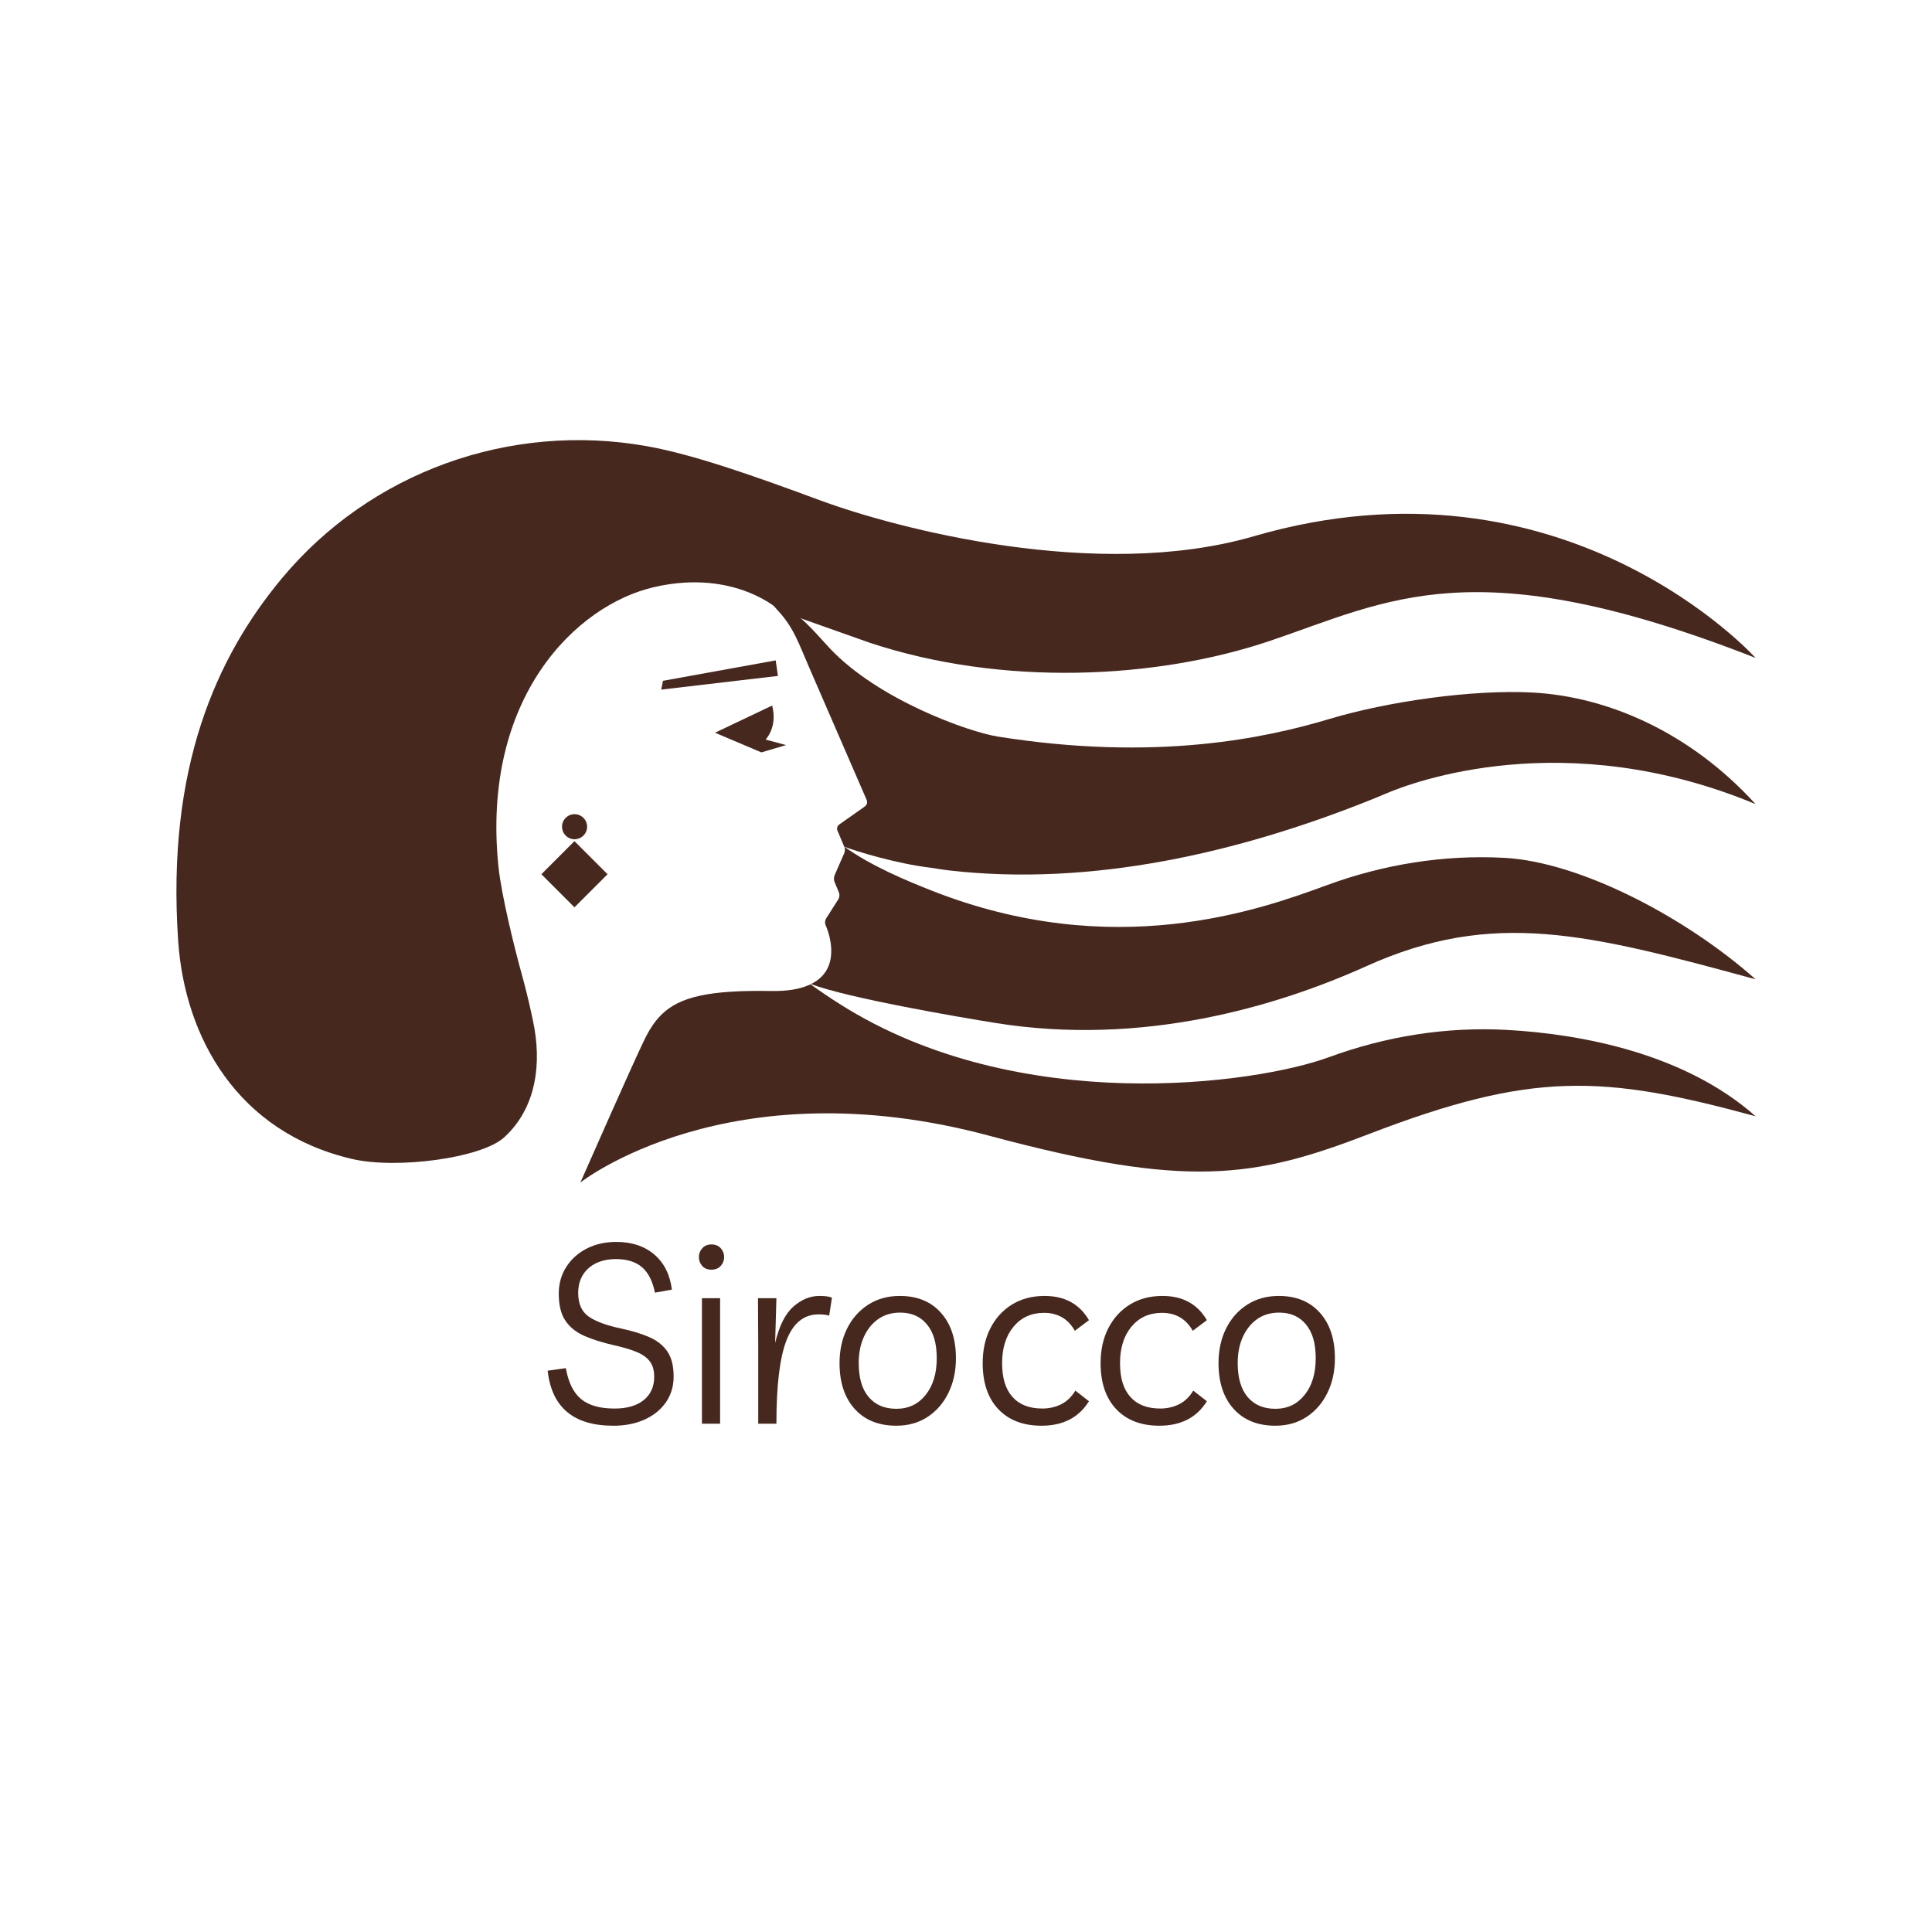
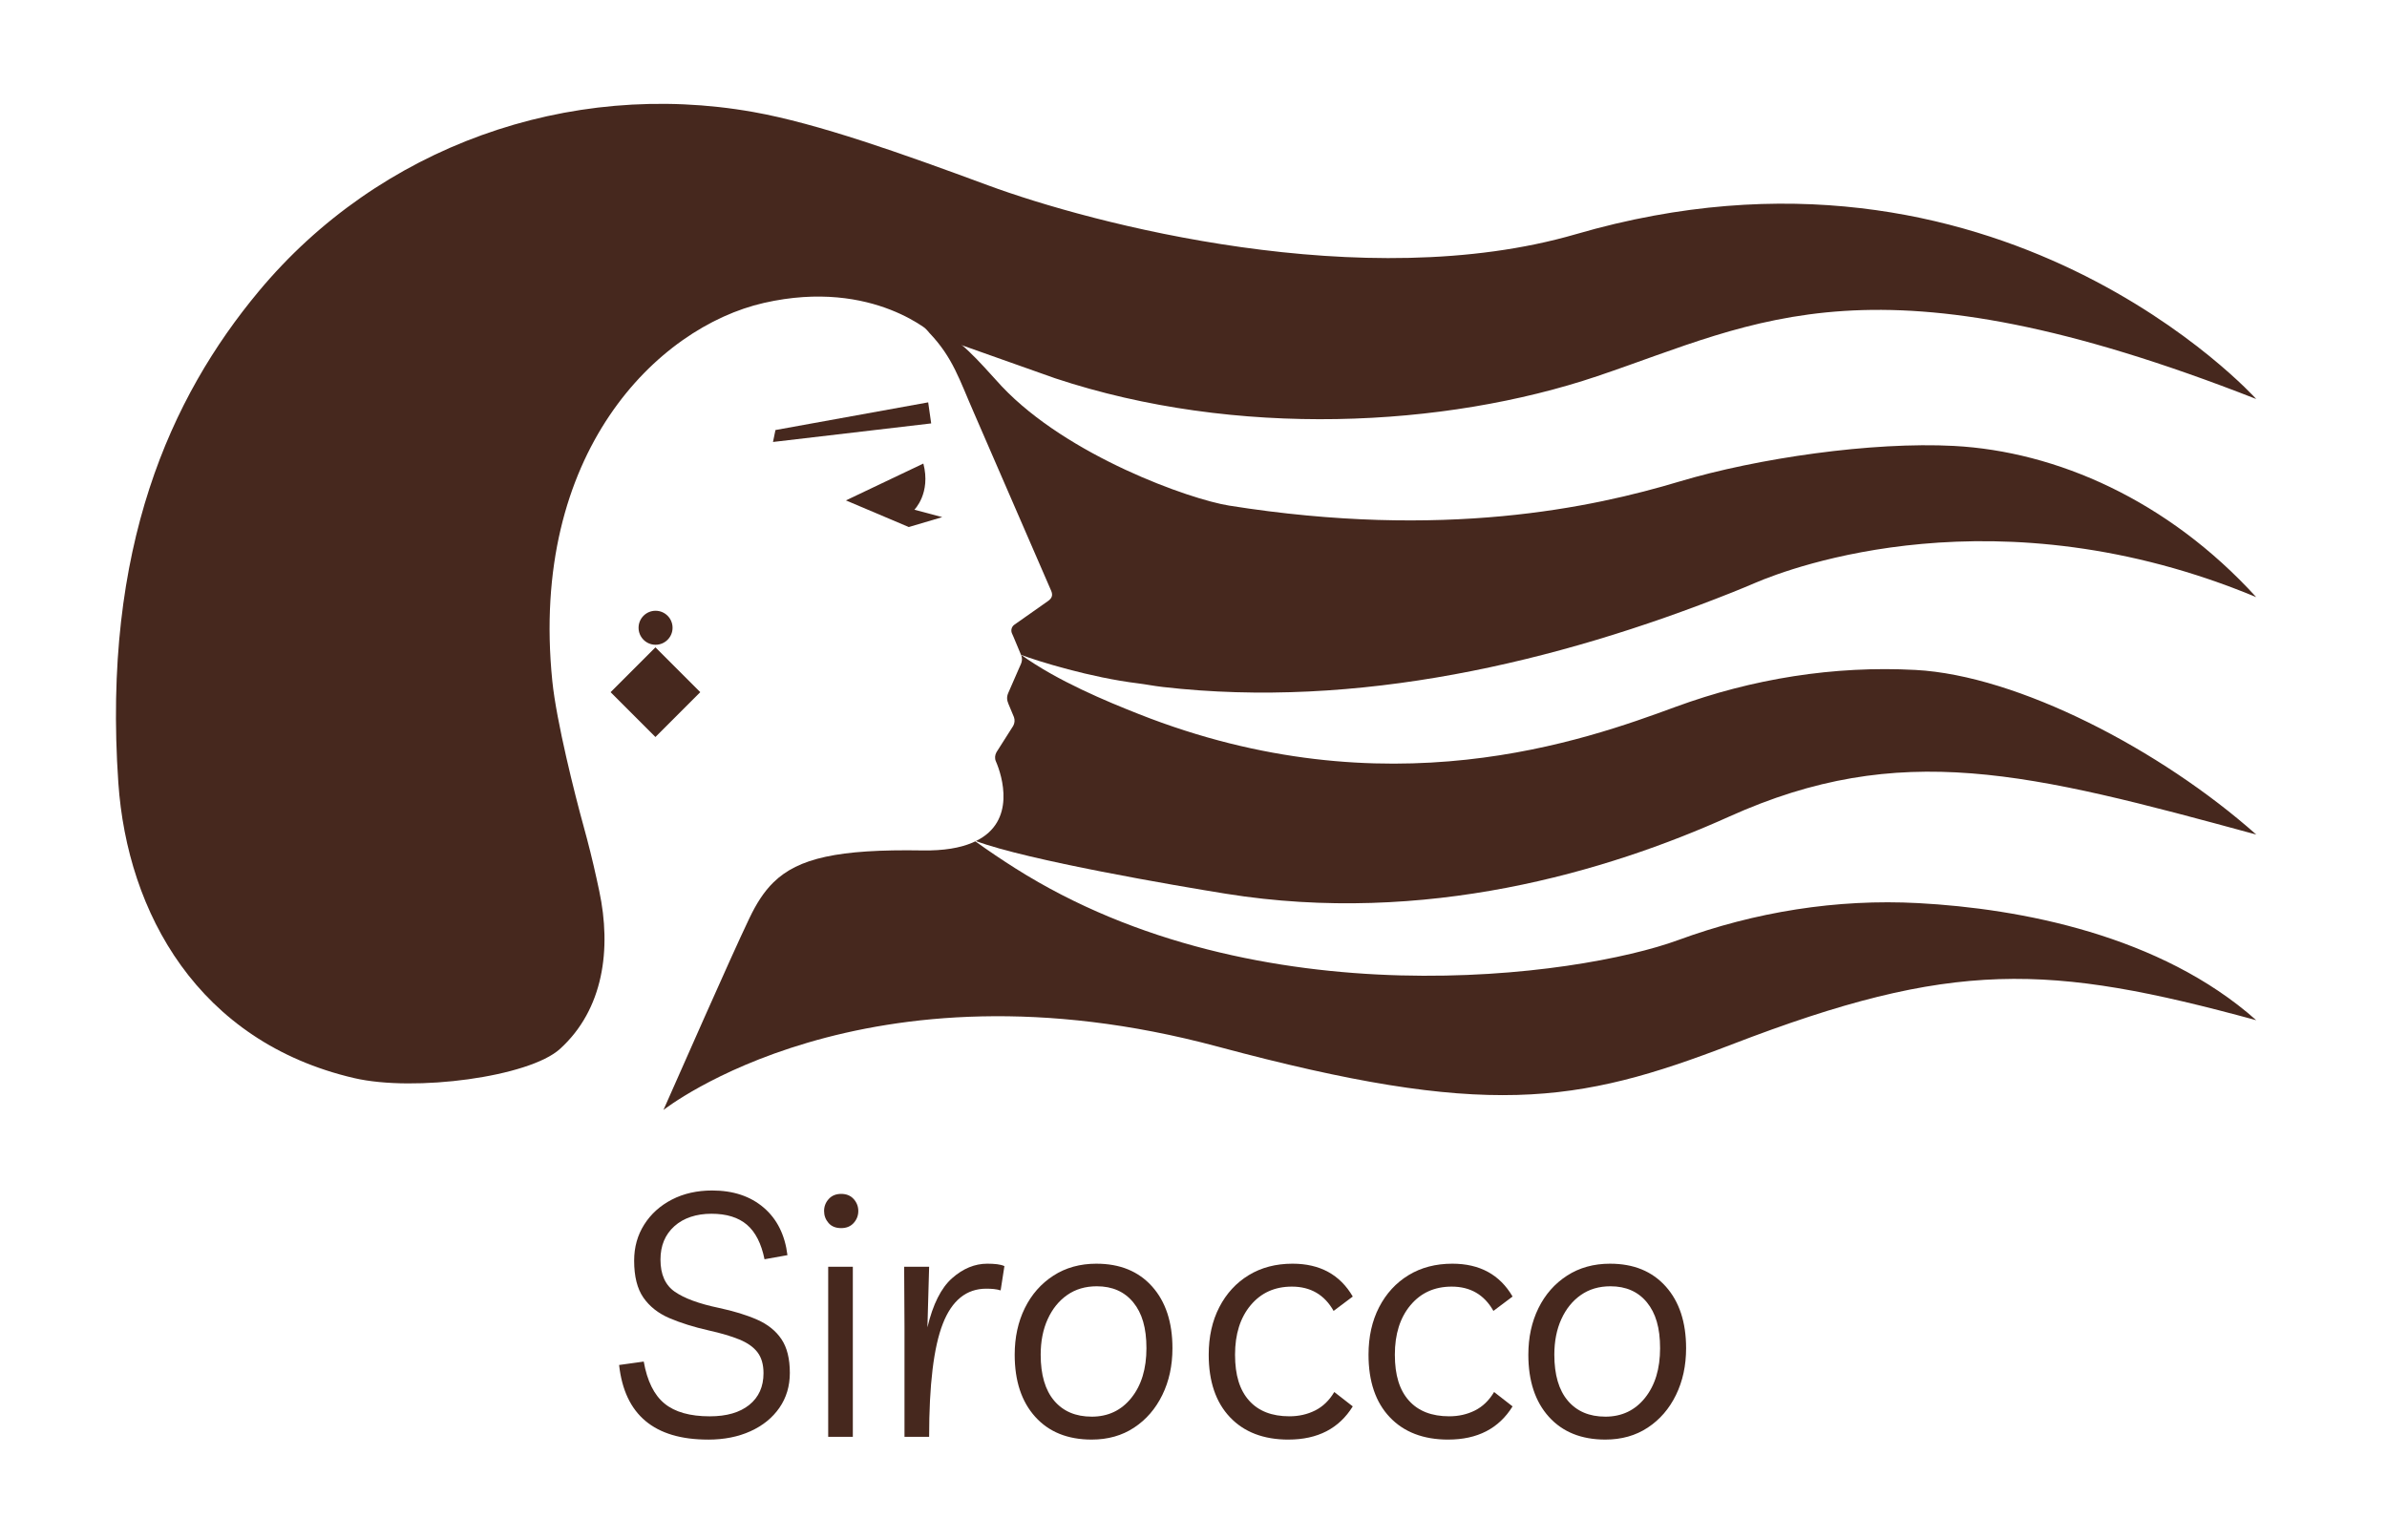
- <svg xmlns="http://www.w3.org/2000/svg" id="Calque_23" data-name="Calque 23" viewBox="0 0 2125.98 2125.98">
+ <svg xmlns="http://www.w3.org/2000/svg" id="Calque_23" data-name="Calque 23" viewBox="100 400 1938 1250">
  <g>
    <path d="M849.67,776.38l-62.87,29.92,51.05,21.63,27.16-8.05-22.63-6.04s13.58-13.33,7.29-37.47Z" fill="#46281e" />
    <polyline points="729.59 749.16 853.59 726.69 856.03 743.79 727.59 758.86" fill="#46281e" />
    <path d="M1931.83,884.85c-71.87-78.9-162.35-118.34-245.38-122.78-66.31-3.54-159.57,9.9-223.18,28.98-70.33,21.1-191.08,47.22-365.34,19.47-32.09-5.11-131.13-40.37-184.39-96.62-.26-.27-.51-.55-.78-.84-19.31-21-31.87-36.9-57.23-49.96l-8.21-5.64-2.82,3.36c3.55,1.37,9.52,8.91,10.09,9.51,19.14,20.12,24.32,37.95,36.13,64.82l62.76,144.61c1.52,3.65.57,6.09-2.85,8.43l-27.06,19.04c-2.27,1.59-3.08,4.58-1.93,7.1.57,1.24,1.05,2.31,1.1,2.47l6.22,14.88c13.48,5.11,56.41,18.48,95.3,23.21,5.62.68,12.26,2.03,19.81,2.9,157.6,18.12,319.27-19.78,462.39-76.84,6.41-2.55,12.76-5.2,19.11-7.91,28.46-12.13,196.1-75.62,406.27,11.8Z" fill="#46281e" />
    <path d="M918.58,962.7c-1.3,3-1.16,5.67.11,8.68l4.57,10.97c.78,2.31.55,4.85-.62,6.99l-13.61,21.42c-1.25,2.26-1.54,4.99-.5,7.35,5.14,11.74,16.68,48.79-16.17,64.77,41.31,15.56,163.3,36.42,202.92,42.78,161.97,26.03,309.73-18.05,408.51-62.57,139.2-62.74,243.33-35.81,428.06,14.53-77.62-68.94-193.58-129.22-276.62-133.66-66.31-3.55-132.57,7.13-194.91,30.01-73.27,26.9-234.4,85.46-435.79,5.79-26.27-10.39-65.75-26.69-95.56-48.11l.26.66.06.18c.68,2.15.56,4.48-.36,6.55l-1.67,3.77-8.67,19.87Z" fill="#46281e" />
    <path d="M1088.61,1249.77c217.62,58.46,291.32,46.82,417.37-1.72,179.67-69.2,257.18-65.67,425.86-19.7-77.62-68.95-191.37-90.63-274.4-95.07-66.33-3.55-132.57,7.13-194.92,30.01-80.86,29.69-341.41,66.19-538.07-58.2-10.79-6.82-21.65-14.13-32.57-21.96-.85.43-1.74.82-2.66,1.2-.01,0-.01.01-.02.01h-.01c-9.66,4.08-22.75,6.45-40.33,6.16-68.52-1.13-100.72,6.28-120.78,25.82h-.01c-7.94,7.76-14.01,17.43-19.64,29.22-15.92,33.29-56.99,126.98-69.78,155.7h0s162.63-128.66,449.97-51.46Z" fill="#46281e" />
    <path d="M858.76,672.46s-48.95-46.94-138.55-26.51c-86.6,19.75-190.51,122-171.79,307.03,3.32,32.78,18.38,92.52,25.34,117.66,3.91,14.13,7.46,28.36,10.59,42.69.7,3.22,1.44,6.62,2.18,10.11,10,46.92,3.62,96.05-31.93,128.27-25.01,22.67-117.9,35.1-167.17,23.62-126.49-29.47-184.08-134.11-191.35-239.7-13.15-190.95,42.34-313.04,114-399.11,97.69-117.33,251.31-172.29,401.62-145.56,52.13,9.27,120.35,33.58,190.49,59.52,83.62,30.92,305.36,89.68,477.42,39.63,342.5-99.64,552.21,133.86,552.21,133.86-310.38-121.72-403.81-62.74-534.98-18.54-123.99,41.78-293.18,50.52-440.13,1.73l-97.97-34.71Z" fill="#46281e" />
    <g>
      <circle cx="632.25" cy="909.71" r="13.8" fill="#46281e" />
      <rect x="606.4" y="936.27" width="51.48" height="51.48" transform="translate(-495.09 728.75) rotate(-45)" fill="#46281e" />
    </g>
  </g>
  <g>
    <path d="M674.89,1568.87c-43.72,0-67.79-20.19-72.24-60.57l20-2.78c2.78,15.75,8.38,27.09,16.81,34.04,8.43,6.95,20.7,10.42,36.81,10.42,13.71,0,24.4-3.1,32.09-9.31,7.68-6.2,11.53-14.77,11.53-25.7,0-7.04-1.62-12.68-4.86-16.95-3.24-4.26-8.15-7.73-14.73-10.42-6.58-2.68-14.86-5.14-24.87-7.36-12.22-2.78-22.88-6.11-31.95-10-9.08-3.89-16.11-9.45-21.12-16.67s-7.5-17.23-7.5-30.01c0-10.93,2.73-20.7,8.2-29.31,5.46-8.61,12.96-15.37,22.5-20.28,9.54-4.91,20.42-7.36,32.65-7.36,17.04,0,30.98,4.63,41.81,13.89,10.84,9.26,17.27,22.14,19.31,38.62l-18.62,3.33c-2.6-12.78-7.36-22.13-14.31-28.06-6.95-5.93-16.53-8.89-28.76-8.89s-22.64,3.38-30.15,10.14c-7.5,6.76-11.25,15.79-11.25,27.09,0,12.04,3.89,20.75,11.67,26.12,7.78,5.37,19.63,9.72,35.56,13.06,12.22,2.6,22.64,5.79,31.26,9.59,8.61,3.8,15.19,9.08,19.73,15.84,4.54,6.76,6.81,15.88,6.81,27.37,0,10.74-2.83,20.19-8.47,28.34-5.65,8.15-13.48,14.5-23.48,19.03-10,4.54-21.49,6.81-34.45,6.81Z" fill="#46281e" />
    <path d="M782.96,1397.16c-4.45,0-7.88-1.39-10.28-4.17-2.41-2.78-3.61-6.02-3.61-9.72s1.25-6.95,3.75-9.72c2.5-2.78,5.88-4.17,10.14-4.17s7.64,1.39,10.14,4.17,3.75,6.02,3.75,9.72-1.25,6.95-3.75,9.72-5.88,4.17-10.14,4.17ZM792.41,1428.56v138.08h-20v-138.08h20Z" fill="#46281e" />
    <path d="M912.43,1447.73c-1.85-.56-3.71-.92-5.56-1.11-1.85-.18-3.89-.28-6.11-.28-16.11,0-27.88,9.49-35.29,28.48-7.41,18.99-11.11,49.59-11.11,91.82h-20v-88.63l-.28-49.46h20.28l-1.39,49.18c4.45-18.71,11.11-31.99,20-39.87,8.89-7.87,18.43-11.81,28.62-11.81,2.96,0,5.6.14,7.92.42,2.31.28,4.31.79,5.97,1.53l-3.06,19.73Z" fill="#46281e" />
    <path d="M990.23,1426.06c19.07,0,34.13,6.16,45.15,18.48,11.02,12.32,16.53,29.03,16.53,50.15,0,14.08-2.73,26.72-8.2,37.92-5.47,11.21-13.11,20.05-22.92,26.53-9.82,6.49-21.3,9.72-34.45,9.72-19.45,0-34.73-6.16-45.84-18.48-11.11-12.32-16.67-29.12-16.67-50.43,0-14.07,2.73-26.67,8.2-37.79,5.46-11.11,13.2-19.91,23.2-26.39,10-6.48,21.67-9.72,35.01-9.72ZM986.34,1550.25c13.34,0,24.08-5.09,32.23-15.28,8.15-10.18,12.22-23.62,12.22-40.29s-3.57-28.52-10.7-37.23c-7.13-8.7-17-13.06-29.59-13.06-9.26,0-17.27,2.36-24.03,7.08-6.76,4.72-12.04,11.25-15.84,19.59-3.8,8.33-5.7,17.97-5.7,28.89,0,16.3,3.66,28.76,10.97,37.37,7.32,8.61,17.46,12.92,30.42,12.92Z" fill="#46281e" />
    <path d="M1146.09,1568.87c-20.19,0-36.03-6.06-47.51-18.2-11.49-12.13-17.23-29.03-17.23-50.71,0-14.63,2.87-27.51,8.61-38.62,5.74-11.11,13.71-19.77,23.89-25.98,10.18-6.2,22.04-9.31,35.56-9.31,22.23,0,38.52,8.89,48.9,26.67l-15.56,11.67c-7.41-13.15-18.71-19.73-33.9-19.73-13.89,0-25.05,5.05-33.48,15.14-8.43,10.1-12.64,23.48-12.64,40.15s3.79,28.71,11.39,37.23c7.59,8.52,18.52,12.78,32.78,12.78,7.59,0,14.54-1.57,20.84-4.72,6.29-3.15,11.48-8.15,15.56-15l15,11.67c-11.11,17.97-28.53,26.95-52.23,26.95Z" fill="#46281e" />
    <path d="M1275.84,1568.87c-20.19,0-36.03-6.06-47.51-18.2-11.49-12.13-17.23-29.03-17.23-50.71,0-14.63,2.87-27.51,8.61-38.62,5.74-11.11,13.71-19.77,23.89-25.98,10.18-6.2,22.04-9.31,35.56-9.31,22.23,0,38.52,8.89,48.9,26.67l-15.56,11.67c-7.41-13.15-18.71-19.73-33.9-19.73-13.89,0-25.05,5.05-33.48,15.14-8.43,10.1-12.64,23.48-12.64,40.15s3.79,28.71,11.39,37.23c7.59,8.52,18.52,12.78,32.78,12.78,7.59,0,14.54-1.57,20.84-4.72,6.29-3.15,11.48-8.15,15.56-15l15,11.67c-11.11,17.97-28.53,26.95-52.23,26.95Z" fill="#46281e" />
    <path d="M1407.26,1426.06c19.08,0,34.13,6.16,45.15,18.48,11.02,12.32,16.53,29.03,16.53,50.15,0,14.08-2.73,26.72-8.2,37.92-5.46,11.21-13.11,20.05-22.92,26.53-9.82,6.49-21.3,9.72-34.45,9.72-19.45,0-34.73-6.16-45.84-18.48-11.11-12.32-16.67-29.12-16.67-50.43,0-14.07,2.73-26.67,8.2-37.79,5.46-11.11,13.2-19.91,23.2-26.39,10-6.48,21.67-9.72,35.01-9.72ZM1403.37,1550.25c13.34,0,24.08-5.09,32.23-15.28,8.15-10.18,12.22-23.62,12.22-40.29s-3.57-28.52-10.7-37.23c-7.13-8.7-17-13.06-29.59-13.06-9.26,0-17.27,2.36-24.03,7.08-6.76,4.72-12.04,11.25-15.84,19.59-3.8,8.33-5.7,17.97-5.7,28.89,0,16.3,3.66,28.76,10.97,37.37,7.31,8.61,17.46,12.92,30.42,12.92Z" fill="#46281e" />
  </g>
</svg>
